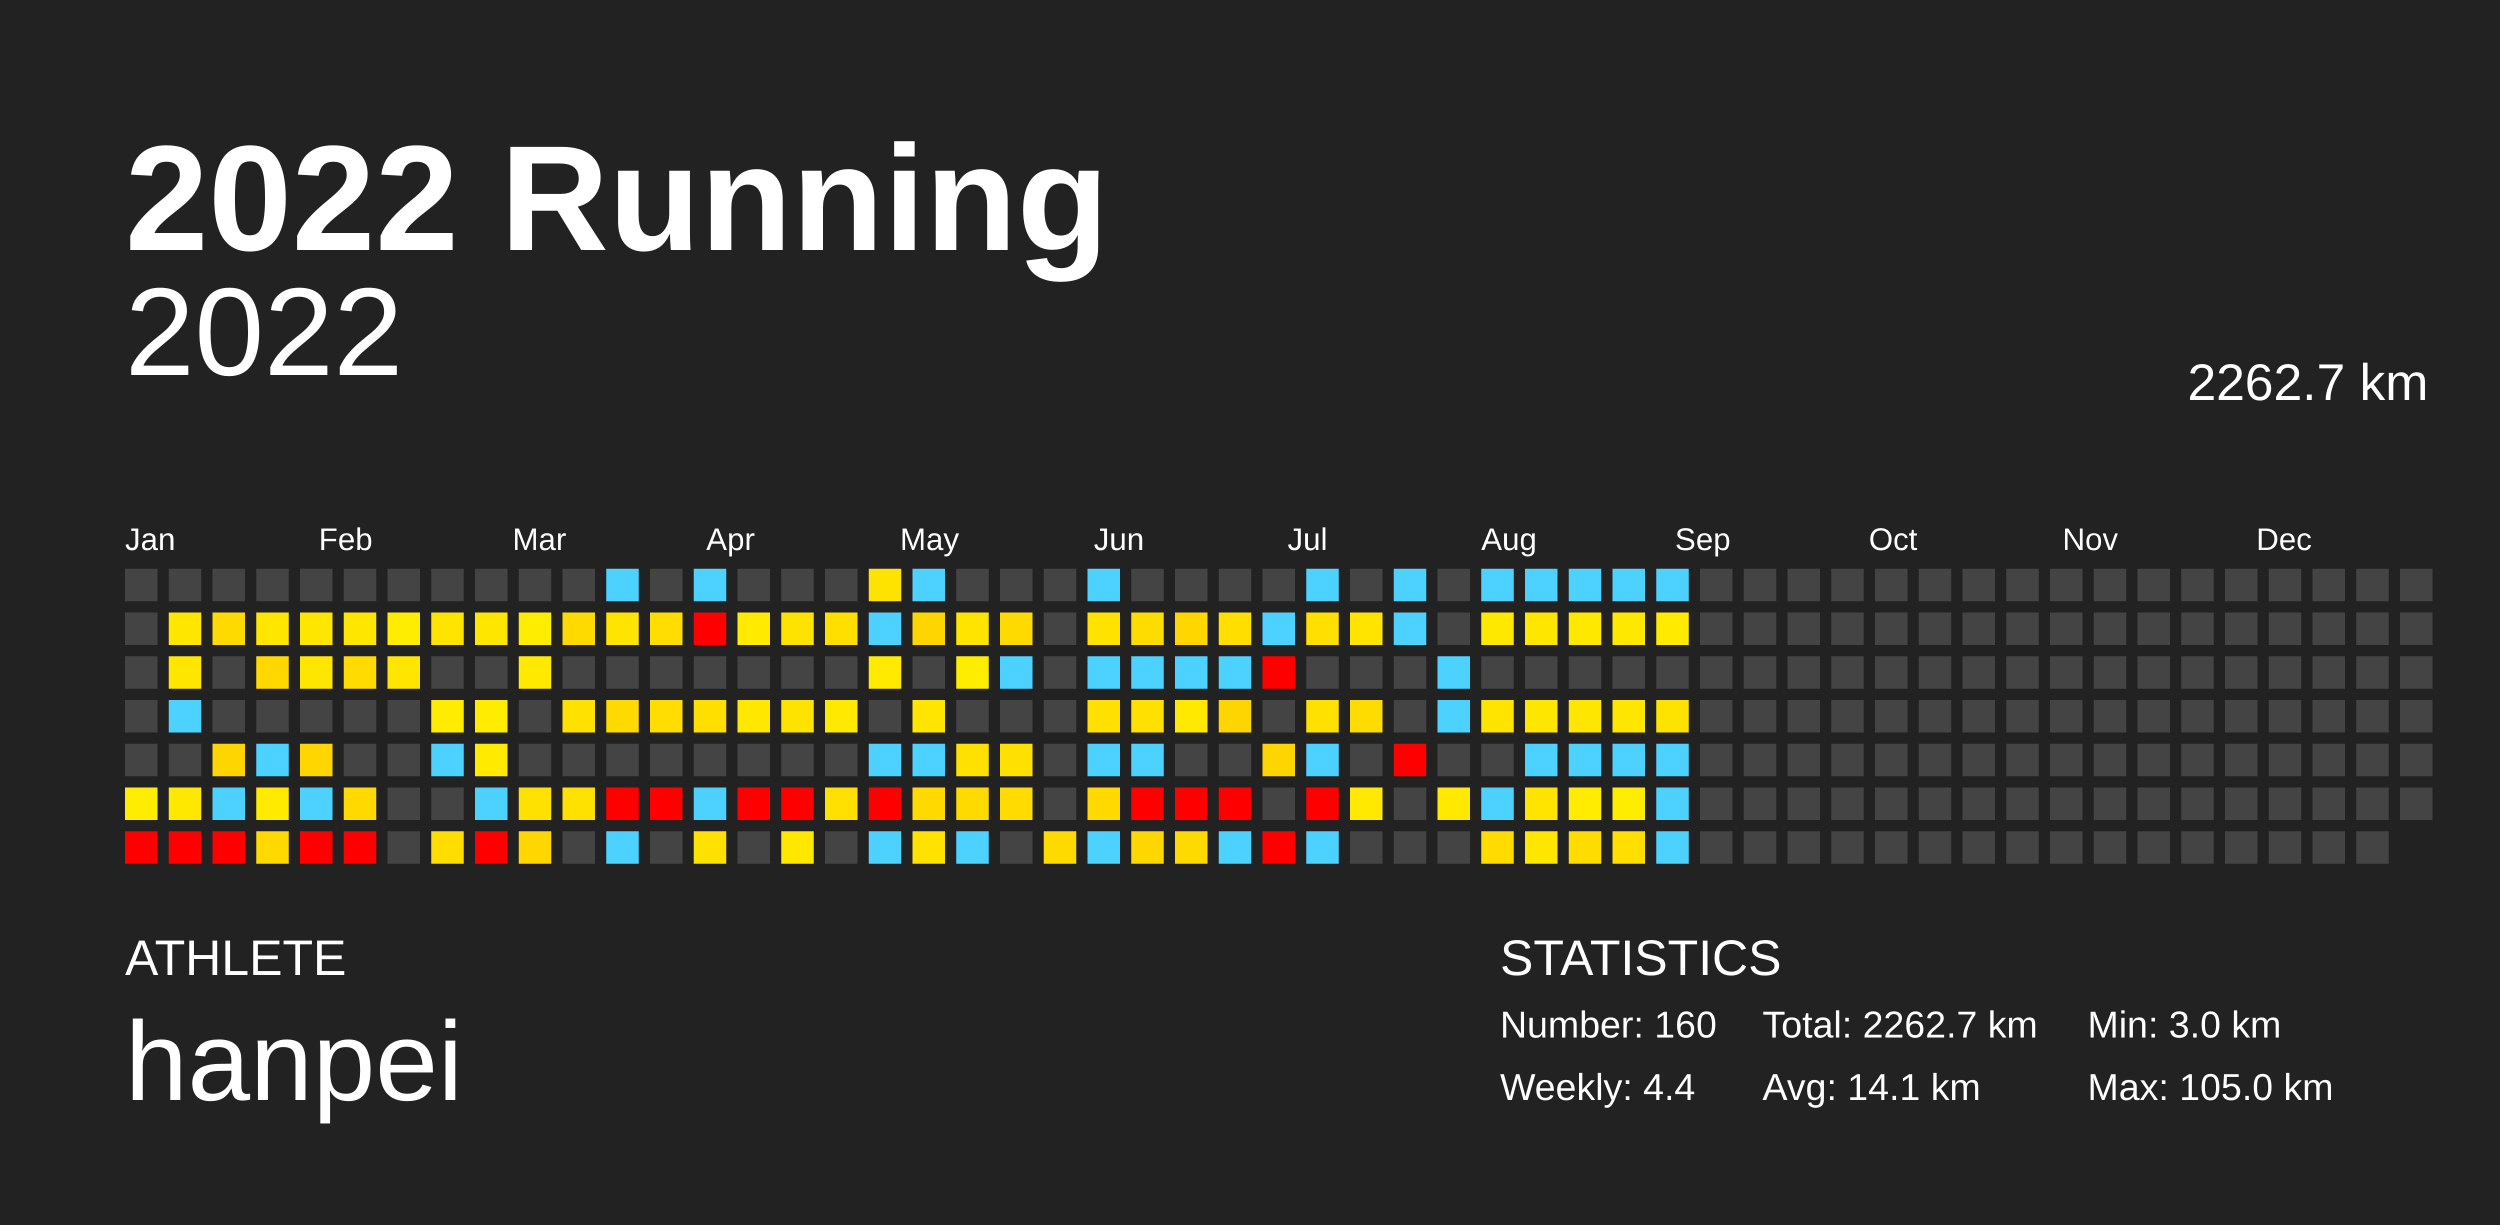
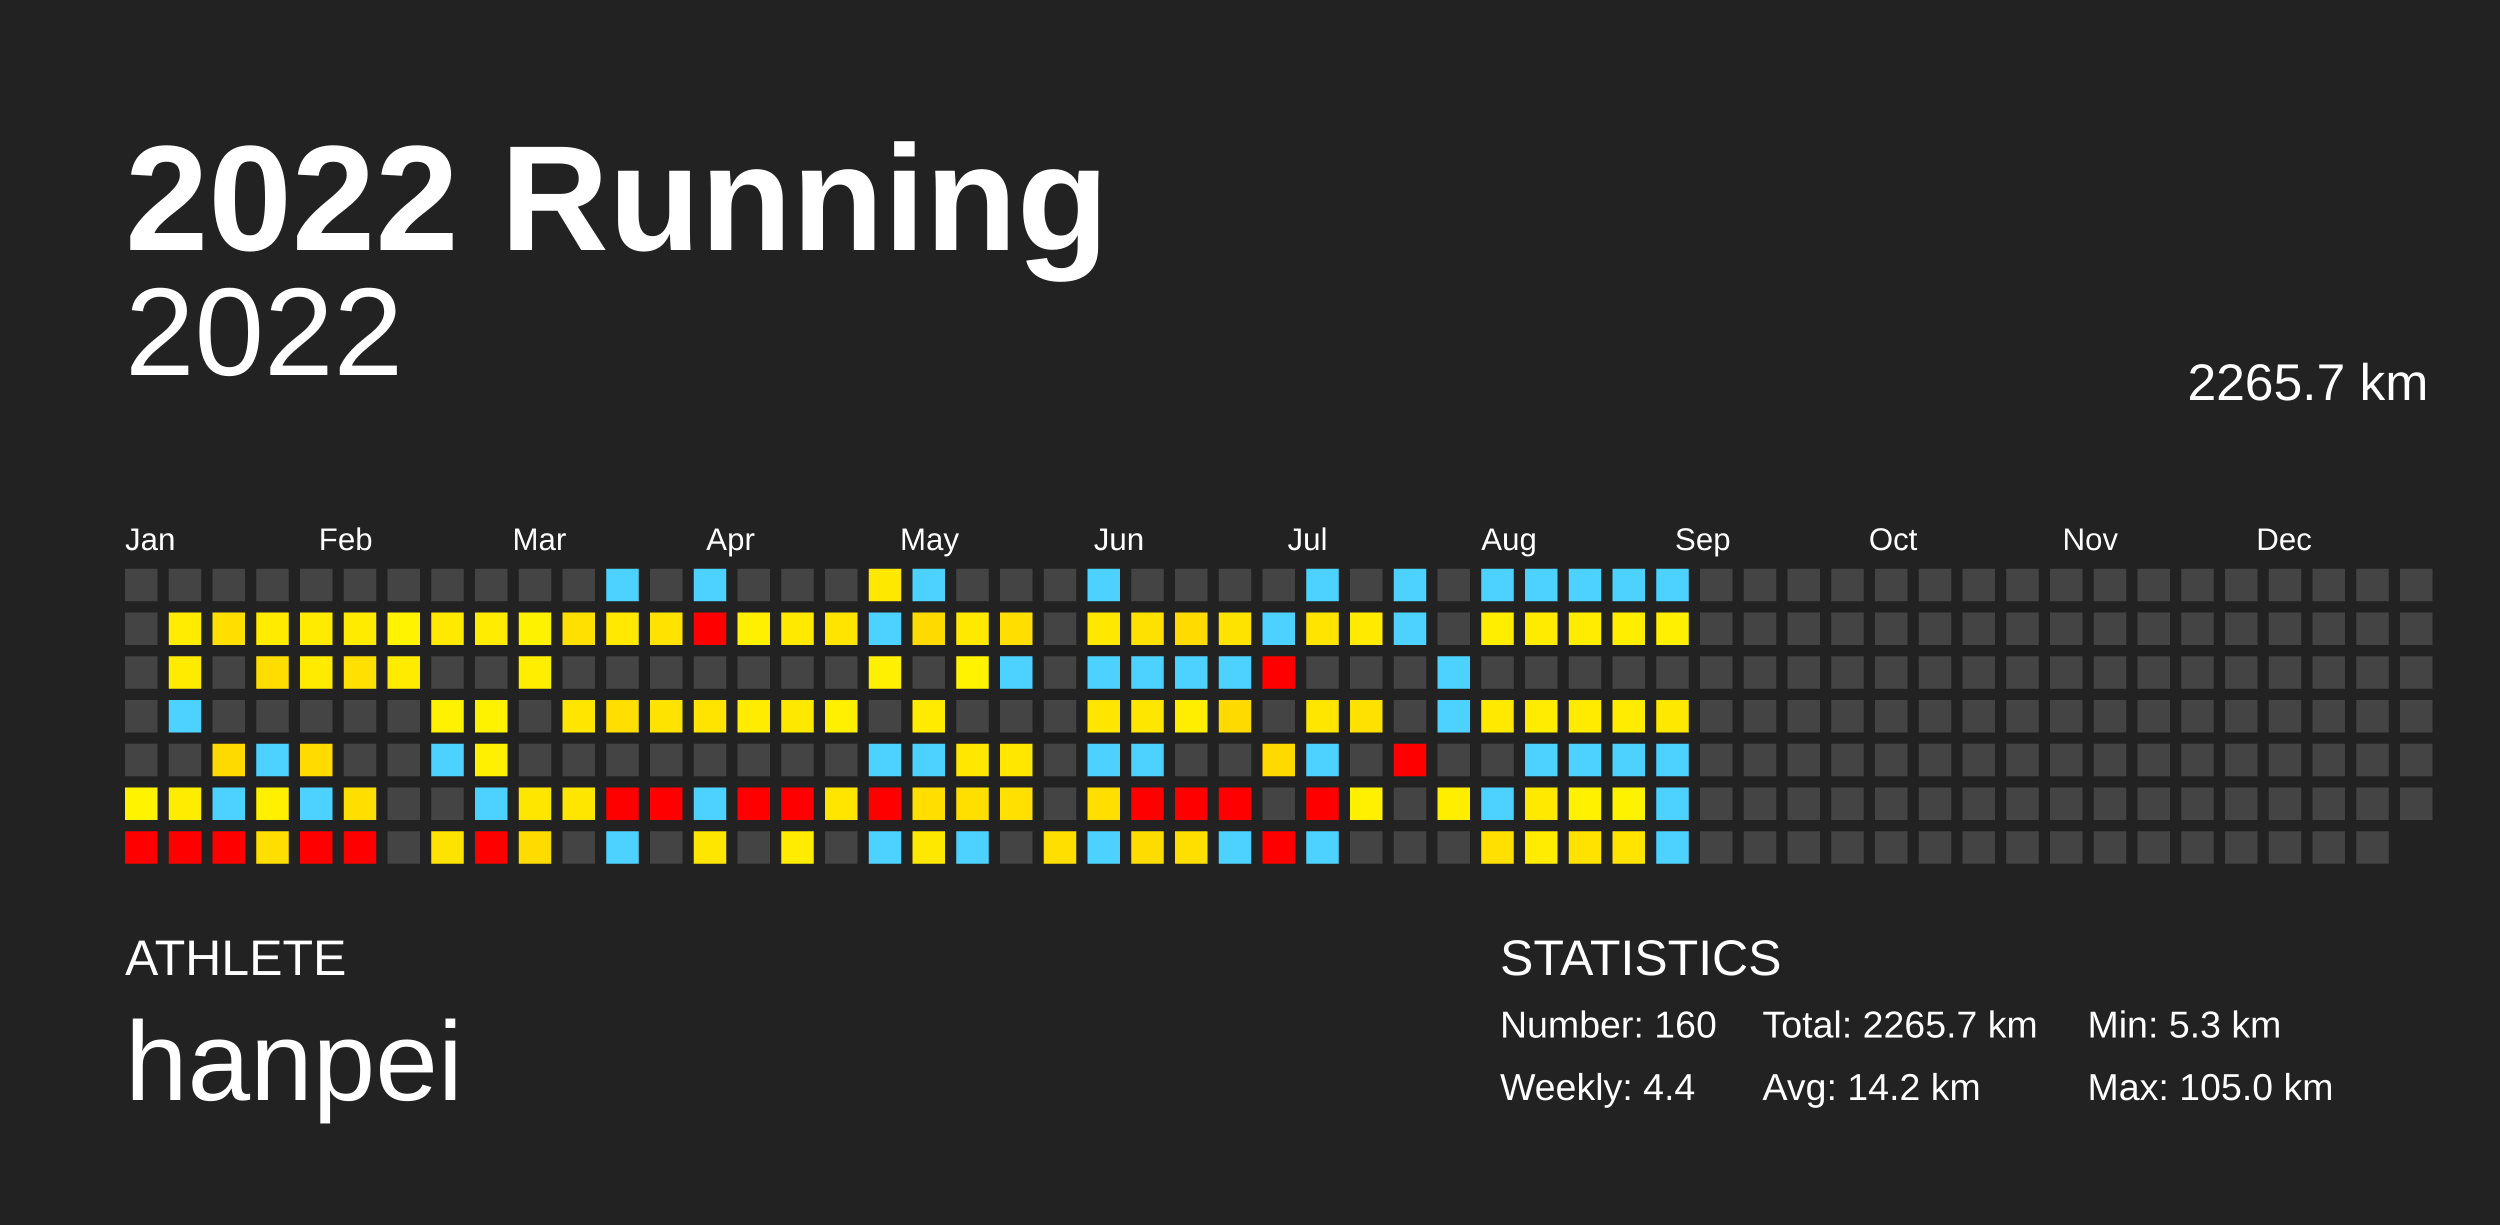
<svg xmlns="http://www.w3.org/2000/svg" baseProfile="full" height="98mm" version="1.1" viewBox="0,0,200,98" width="200mm">
  <defs />
  <rect fill="#222222" height="98" width="200" x="0" y="0" />
  <text fill="#FFFFFF" style="font-size:12px; font-family:Arial; font-weight:bold;" x="10" y="20">2022 Running</text>
  <text fill="#FFFFFF" style="font-size:4px; font-family:Arial" x="10" y="78">ATHLETE</text>
  <text fill="#FFFFFF" style="font-size:9px; font-family:Arial" x="10" y="88">hanpei</text>
  <text fill="#FFFFFF" style="font-size:4px; font-family:Arial" x="120" y="78">STATISTICS</text>
  <text fill="#FFFFFF" style="font-size:3px; font-family:Arial" x="120" y="83">Number: 160</text>
  <text fill="#FFFFFF" style="font-size:3px; font-family:Arial" x="120" y="88">Weekly: 4.4</text>
-   <text fill="#FFFFFF" style="font-size:3px; font-family:Arial" x="141" y="83">Total: 2262.7 km</text>
-   <text fill="#FFFFFF" style="font-size:3px; font-family:Arial" x="141" y="88">Avg: 14.1 km</text>
-   <text fill="#FFFFFF" style="font-size:3px; font-family:Arial" x="167" y="83">Min: 3.0 km</text>
+   <text fill="#FFFFFF" style="font-size:3px; font-family:Arial" x="141" y="83">Total: 2265.7 km</text>
+   <text fill="#FFFFFF" style="font-size:3px; font-family:Arial" x="141" y="88">Avg: 14.2 km</text>
+   <text fill="#FFFFFF" style="font-size:3px; font-family:Arial" x="167" y="83">Min: 5.3 km</text>
  <text fill="#FFFFFF" style="font-size:3px; font-family:Arial" x="167" y="88">Max: 105.0 km</text>
  <text alignment-baseline="hanging" fill="#FFFFFF" style="font-size:10.0px; font-family:Arial;" x="10" y="30">2022</text>
-   <text alignment-baseline="hanging" fill="#FFFFFF" style="font-size:4.125px; font-family:Arial;" x="175" y="32">2262.7 km</text>
+   <text alignment-baseline="hanging" fill="#FFFFFF" style="font-size:4.125px; font-family:Arial;" x="175" y="32">2265.7 km</text>
  <text fill="#FFFFFF" style="font-size:2.5px; font-family:Arial" x="10.0" y="44">Jan</text>
  <text fill="#FFFFFF" style="font-size:2.5px; font-family:Arial" x="25.5" y="44">Feb</text>
  <text fill="#FFFFFF" style="font-size:2.5px; font-family:Arial" x="41.0" y="44">Mar</text>
  <text fill="#FFFFFF" style="font-size:2.5px; font-family:Arial" x="56.5" y="44">Apr</text>
  <text fill="#FFFFFF" style="font-size:2.5px; font-family:Arial" x="72.0" y="44">May</text>
  <text fill="#FFFFFF" style="font-size:2.5px; font-family:Arial" x="87.5" y="44">Jun</text>
  <text fill="#FFFFFF" style="font-size:2.5px; font-family:Arial" x="103.0" y="44">Jul</text>
  <text fill="#FFFFFF" style="font-size:2.5px; font-family:Arial" x="118.5" y="44">Aug</text>
  <text fill="#FFFFFF" style="font-size:2.5px; font-family:Arial" x="134.0" y="44">Sep</text>
  <text fill="#FFFFFF" style="font-size:2.5px; font-family:Arial" x="149.5" y="44">Oct</text>
  <text fill="#FFFFFF" style="font-size:2.5px; font-family:Arial" x="165.0" y="44">Nov</text>
  <text fill="#FFFFFF" style="font-size:2.5px; font-family:Arial" x="180.5" y="44">Dec</text>
  <rect fill="#444444" height="2.6" width="2.6" x="10.0" y="45.5" />
  <rect fill="#444444" height="2.6" width="2.6" x="10.0" y="49.0" />
  <rect fill="#444444" height="2.6" width="2.6" x="10.0" y="52.5" />
  <rect fill="#444444" height="2.6" width="2.6" x="10.0" y="56.0" />
  <rect fill="#444444" height="2.6" width="2.6" x="10.0" y="59.5" />
-   <rect fill="#ffed00" height="2.6" width="2.6" x="10.0" y="63.0" />
+   <rect fill="#fff300" height="2.6" width="2.6" x="10.0" y="63.0" />
  <rect fill="red" height="2.6" width="2.6" x="10.0" y="66.5" />
  <rect fill="#444444" height="2.6" width="2.6" x="13.5" y="45.5" />
-   <rect fill="#ffe600" height="2.6" width="2.6" x="13.5" y="49.0" />
-   <rect fill="#ffe600" height="2.6" width="2.6" x="13.5" y="52.5" />
+   <rect fill="#ffec00" height="2.6" width="2.6" x="13.5" y="49.0" />
+   <rect fill="#ffeb00" height="2.6" width="2.6" x="13.5" y="52.5" />
  <rect fill="#4dd2ff" height="2.6" width="2.6" x="13.5" y="56.0" />
  <rect fill="#444444" height="2.6" width="2.6" x="13.5" y="59.5" />
-   <rect fill="#ffe800" height="2.6" width="2.6" x="13.5" y="63.0" />
+   <rect fill="#ffed00" height="2.6" width="2.6" x="13.5" y="63.0" />
  <rect fill="red" height="2.6" width="2.6" x="13.5" y="66.5" />
  <rect fill="#444444" height="2.6" width="2.6" x="17.0" y="45.5" />
-   <rect fill="#ffda00" height="2.6" width="2.6" x="17.0" y="49.0" />
+   <rect fill="#ffdf00" height="2.6" width="2.6" x="17.0" y="49.0" />
  <rect fill="#444444" height="2.6" width="2.6" x="17.0" y="52.5" />
  <rect fill="#444444" height="2.6" width="2.6" x="17.0" y="56.0" />
-   <rect fill="#ffd500" height="2.6" width="2.6" x="17.0" y="59.5" />
+   <rect fill="#ffda00" height="2.6" width="2.6" x="17.0" y="59.5" />
  <rect fill="#4dd2ff" height="2.6" width="2.6" x="17.0" y="63.0" />
  <rect fill="red" height="2.6" width="2.6" x="17.0" y="66.5" />
  <rect fill="#444444" height="2.6" width="2.6" x="20.5" y="45.5" />
-   <rect fill="#ffe600" height="2.6" width="2.6" x="20.5" y="49.0" />
-   <rect fill="#ffd800" height="2.6" width="2.6" x="20.5" y="52.5" />
+   <rect fill="#ffeb00" height="2.6" width="2.6" x="20.5" y="49.0" />
+   <rect fill="#ffdd00" height="2.6" width="2.6" x="20.5" y="52.5" />
  <rect fill="#444444" height="2.6" width="2.6" x="20.5" y="56.0" />
  <rect fill="#4dd2ff" height="2.6" width="2.6" x="20.5" y="59.5" />
-   <rect fill="#ffea00" height="2.6" width="2.6" x="20.5" y="63.0" />
-   <rect fill="#ffd900" height="2.6" width="2.6" x="20.5" y="66.5" />
+   <rect fill="#fff000" height="2.6" width="2.6" x="20.5" y="63.0" />
+   <rect fill="#ffde00" height="2.6" width="2.6" x="20.5" y="66.5" />
  <rect fill="#444444" height="2.6" width="2.6" x="24.0" y="45.5" />
-   <rect fill="#ffe600" height="2.6" width="2.6" x="24.0" y="49.0" />
-   <rect fill="#ffe600" height="2.6" width="2.6" x="24.0" y="52.5" />
+   <rect fill="#ffeb00" height="2.6" width="2.6" x="24.0" y="49.0" />
+   <rect fill="#ffeb00" height="2.6" width="2.6" x="24.0" y="52.5" />
  <rect fill="#444444" height="2.6" width="2.6" x="24.0" y="56.0" />
-   <rect fill="#ffd600" height="2.6" width="2.6" x="24.0" y="59.5" />
+   <rect fill="#ffdb00" height="2.6" width="2.6" x="24.0" y="59.5" />
  <rect fill="#4dd2ff" height="2.6" width="2.6" x="24.0" y="63.0" />
  <rect fill="red" height="2.6" width="2.6" x="24.0" y="66.5" />
  <rect fill="#444444" height="2.6" width="2.6" x="27.5" y="45.5" />
-   <rect fill="#ffe600" height="2.6" width="2.6" x="27.5" y="49.0" />
-   <rect fill="#ffdb00" height="2.6" width="2.6" x="27.5" y="52.5" />
+   <rect fill="#ffeb00" height="2.6" width="2.6" x="27.5" y="49.0" />
+   <rect fill="#ffe000" height="2.6" width="2.6" x="27.5" y="52.5" />
  <rect fill="#444444" height="2.6" width="2.6" x="27.5" y="56.0" />
  <rect fill="#444444" height="2.6" width="2.6" x="27.5" y="59.5" />
-   <rect fill="#ffd900" height="2.6" width="2.6" x="27.5" y="63.0" />
+   <rect fill="#ffdf00" height="2.6" width="2.6" x="27.5" y="63.0" />
  <rect fill="red" height="2.6" width="2.6" x="27.5" y="66.5" />
  <rect fill="#444444" height="2.6" width="2.6" x="31.0" y="45.5" />
-   <rect fill="#ffed00" height="2.6" width="2.6" x="31.0" y="49.0" />
-   <rect fill="#ffe600" height="2.6" width="2.6" x="31.0" y="52.5" />
+   <rect fill="#fff300" height="2.6" width="2.6" x="31.0" y="49.0" />
+   <rect fill="#ffeb00" height="2.6" width="2.6" x="31.0" y="52.5" />
  <rect fill="#444444" height="2.6" width="2.6" x="31.0" y="56.0" />
  <rect fill="#444444" height="2.6" width="2.6" x="31.0" y="59.5" />
  <rect fill="#444444" height="2.6" width="2.6" x="31.0" y="63.0" />
  <rect fill="#444444" height="2.6" width="2.6" x="31.0" y="66.5" />
  <rect fill="#444444" height="2.6" width="2.6" x="34.5" y="45.5" />
-   <rect fill="#ffe400" height="2.6" width="2.6" x="34.5" y="49.0" />
+   <rect fill="#ffe900" height="2.6" width="2.6" x="34.5" y="49.0" />
  <rect fill="#444444" height="2.6" width="2.6" x="34.5" y="52.5" />
-   <rect fill="#ffec00" height="2.6" width="2.6" x="34.5" y="56.0" />
+   <rect fill="#fff200" height="2.6" width="2.6" x="34.5" y="56.0" />
  <rect fill="#4dd2ff" height="2.6" width="2.6" x="34.5" y="59.5" />
  <rect fill="#444444" height="2.6" width="2.6" x="34.5" y="63.0" />
-   <rect fill="#ffdd00" height="2.6" width="2.6" x="34.5" y="66.5" />
+   <rect fill="#ffe300" height="2.6" width="2.6" x="34.5" y="66.5" />
  <rect fill="#444444" height="2.6" width="2.6" x="38.0" y="45.5" />
-   <rect fill="#ffe600" height="2.6" width="2.6" x="38.0" y="49.0" />
+   <rect fill="#ffec00" height="2.6" width="2.6" x="38.0" y="49.0" />
  <rect fill="#444444" height="2.6" width="2.6" x="38.0" y="52.5" />
-   <rect fill="#ffec00" height="2.6" width="2.6" x="38.0" y="56.0" />
-   <rect fill="#ffea00" height="2.6" width="2.6" x="38.0" y="59.5" />
+   <rect fill="#fff200" height="2.6" width="2.6" x="38.0" y="56.0" />
+   <rect fill="#ffef00" height="2.6" width="2.6" x="38.0" y="59.5" />
  <rect fill="#4dd2ff" height="2.6" width="2.6" x="38.0" y="63.0" />
  <rect fill="red" height="2.6" width="2.6" x="38.0" y="66.5" />
  <rect fill="#444444" height="2.6" width="2.6" x="41.5" y="45.5" />
-   <rect fill="#ffed00" height="2.6" width="2.6" x="41.5" y="49.0" />
-   <rect fill="#ffe900" height="2.6" width="2.6" x="41.5" y="52.5" />
+   <rect fill="#fff200" height="2.6" width="2.6" x="41.5" y="49.0" />
+   <rect fill="#ffee00" height="2.6" width="2.6" x="41.5" y="52.5" />
  <rect fill="#444444" height="2.6" width="2.6" x="41.5" y="56.0" />
  <rect fill="#444444" height="2.6" width="2.6" x="41.5" y="59.5" />
-   <rect fill="#ffe100" height="2.6" width="2.6" x="41.5" y="63.0" />
-   <rect fill="#ffd600" height="2.6" width="2.6" x="41.5" y="66.5" />
+   <rect fill="#ffe600" height="2.6" width="2.6" x="41.5" y="63.0" />
+   <rect fill="#ffdb00" height="2.6" width="2.6" x="41.5" y="66.5" />
  <rect fill="#444444" height="2.6" width="2.6" x="45.0" y="45.5" />
-   <rect fill="#ffda00" height="2.6" width="2.6" x="45.0" y="49.0" />
+   <rect fill="#ffe000" height="2.6" width="2.6" x="45.0" y="49.0" />
  <rect fill="#444444" height="2.6" width="2.6" x="45.0" y="52.5" />
-   <rect fill="#ffe100" height="2.6" width="2.6" x="45.0" y="56.0" />
+   <rect fill="#ffe600" height="2.6" width="2.6" x="45.0" y="56.0" />
  <rect fill="#444444" height="2.6" width="2.6" x="45.0" y="59.5" />
-   <rect fill="#ffe100" height="2.6" width="2.6" x="45.0" y="63.0" />
+   <rect fill="#ffe600" height="2.6" width="2.6" x="45.0" y="63.0" />
  <rect fill="#444444" height="2.6" width="2.6" x="45.0" y="66.5" />
  <rect fill="#4dd2ff" height="2.6" width="2.6" x="48.5" y="45.5" />
-   <rect fill="#ffe400" height="2.6" width="2.6" x="48.5" y="49.0" />
+   <rect fill="#ffe900" height="2.6" width="2.6" x="48.5" y="49.0" />
  <rect fill="#444444" height="2.6" width="2.6" x="48.5" y="52.5" />
-   <rect fill="#ffda00" height="2.6" width="2.6" x="48.5" y="56.0" />
+   <rect fill="#ffdf00" height="2.6" width="2.6" x="48.5" y="56.0" />
  <rect fill="#444444" height="2.6" width="2.6" x="48.5" y="59.5" />
  <rect fill="red" height="2.6" width="2.6" x="48.5" y="63.0" />
  <rect fill="#4dd2ff" height="2.6" width="2.6" x="48.5" y="66.5" />
  <rect fill="#444444" height="2.6" width="2.6" x="52.0" y="45.5" />
-   <rect fill="#ffdd00" height="2.6" width="2.6" x="52.0" y="49.0" />
+   <rect fill="#ffe200" height="2.6" width="2.6" x="52.0" y="49.0" />
  <rect fill="#444444" height="2.6" width="2.6" x="52.0" y="52.5" />
-   <rect fill="#ffdd00" height="2.6" width="2.6" x="52.0" y="56.0" />
+   <rect fill="#ffe300" height="2.6" width="2.6" x="52.0" y="56.0" />
  <rect fill="#444444" height="2.6" width="2.6" x="52.0" y="59.5" />
  <rect fill="red" height="2.6" width="2.6" x="52.0" y="63.0" />
  <rect fill="#444444" height="2.6" width="2.6" x="52.0" y="66.5" />
  <rect fill="#4dd2ff" height="2.6" width="2.6" x="55.5" y="45.5" />
  <rect fill="red" height="2.6" width="2.6" x="55.5" y="49.0" />
  <rect fill="#444444" height="2.6" width="2.6" x="55.5" y="52.5" />
-   <rect fill="#ffdf00" height="2.6" width="2.6" x="55.5" y="56.0" />
+   <rect fill="#ffe400" height="2.6" width="2.6" x="55.5" y="56.0" />
  <rect fill="#444444" height="2.6" width="2.6" x="55.5" y="59.5" />
  <rect fill="#4dd2ff" height="2.6" width="2.6" x="55.5" y="63.0" />
-   <rect fill="#ffe100" height="2.6" width="2.6" x="55.5" y="66.5" />
+   <rect fill="#ffe600" height="2.6" width="2.6" x="55.5" y="66.5" />
  <rect fill="#444444" height="2.6" width="2.6" x="59.0" y="45.5" />
-   <rect fill="#ffea00" height="2.6" width="2.6" x="59.0" y="49.0" />
+   <rect fill="#ffef00" height="2.6" width="2.6" x="59.0" y="49.0" />
  <rect fill="#444444" height="2.6" width="2.6" x="59.0" y="52.5" />
-   <rect fill="#ffe700" height="2.6" width="2.6" x="59.0" y="56.0" />
+   <rect fill="#ffec00" height="2.6" width="2.6" x="59.0" y="56.0" />
  <rect fill="#444444" height="2.6" width="2.6" x="59.0" y="59.5" />
  <rect fill="red" height="2.6" width="2.6" x="59.0" y="63.0" />
  <rect fill="#444444" height="2.6" width="2.6" x="59.0" y="66.5" />
  <rect fill="#444444" height="2.6" width="2.6" x="62.5" y="45.5" />
-   <rect fill="#ffe300" height="2.6" width="2.6" x="62.5" y="49.0" />
+   <rect fill="#ffe900" height="2.6" width="2.6" x="62.5" y="49.0" />
  <rect fill="#444444" height="2.6" width="2.6" x="62.5" y="52.5" />
-   <rect fill="#ffe300" height="2.6" width="2.6" x="62.5" y="56.0" />
+   <rect fill="#ffe800" height="2.6" width="2.6" x="62.5" y="56.0" />
  <rect fill="#444444" height="2.6" width="2.6" x="62.5" y="59.5" />
  <rect fill="red" height="2.6" width="2.6" x="62.5" y="63.0" />
-   <rect fill="#ffe700" height="2.6" width="2.6" x="62.5" y="66.5" />
+   <rect fill="#ffec00" height="2.6" width="2.6" x="62.5" y="66.5" />
  <rect fill="#444444" height="2.6" width="2.6" x="66.0" y="45.5" />
-   <rect fill="#ffdf00" height="2.6" width="2.6" x="66.0" y="49.0" />
+   <rect fill="#ffe400" height="2.6" width="2.6" x="66.0" y="49.0" />
  <rect fill="#444444" height="2.6" width="2.6" x="66.0" y="52.5" />
-   <rect fill="#ffe900" height="2.6" width="2.6" x="66.0" y="56.0" />
+   <rect fill="#ffef00" height="2.6" width="2.6" x="66.0" y="56.0" />
  <rect fill="#444444" height="2.6" width="2.6" x="66.0" y="59.5" />
-   <rect fill="#ffe000" height="2.6" width="2.6" x="66.0" y="63.0" />
+   <rect fill="#ffe500" height="2.6" width="2.6" x="66.0" y="63.0" />
  <rect fill="#444444" height="2.6" width="2.6" x="66.0" y="66.5" />
-   <rect fill="#ffe300" height="2.6" width="2.6" x="69.5" y="45.5" />
+   <rect fill="#ffe800" height="2.6" width="2.6" x="69.5" y="45.5" />
  <rect fill="#4dd2ff" height="2.6" width="2.6" x="69.5" y="49.0" />
-   <rect fill="#ffea00" height="2.6" width="2.6" x="69.5" y="52.5" />
+   <rect fill="#ffef00" height="2.6" width="2.6" x="69.5" y="52.5" />
  <rect fill="#444444" height="2.6" width="2.6" x="69.5" y="56.0" />
  <rect fill="#4dd2ff" height="2.6" width="2.6" x="69.5" y="59.5" />
  <rect fill="red" height="2.6" width="2.6" x="69.5" y="63.0" />
  <rect fill="#4dd2ff" height="2.6" width="2.6" x="69.5" y="66.5" />
  <rect fill="#4dd2ff" height="2.6" width="2.6" x="73.0" y="45.5" />
-   <rect fill="#ffd500" height="2.6" width="2.6" x="73.0" y="49.0" />
+   <rect fill="#ffda00" height="2.6" width="2.6" x="73.0" y="49.0" />
  <rect fill="#444444" height="2.6" width="2.6" x="73.0" y="52.5" />
-   <rect fill="#ffe500" height="2.6" width="2.6" x="73.0" y="56.0" />
+   <rect fill="#ffeb00" height="2.6" width="2.6" x="73.0" y="56.0" />
  <rect fill="#4dd2ff" height="2.6" width="2.6" x="73.0" y="59.5" />
-   <rect fill="#ffd900" height="2.6" width="2.6" x="73.0" y="63.0" />
-   <rect fill="#ffe200" height="2.6" width="2.6" x="73.0" y="66.5" />
+   <rect fill="#ffde00" height="2.6" width="2.6" x="73.0" y="63.0" />
+   <rect fill="#ffe800" height="2.6" width="2.6" x="73.0" y="66.5" />
  <rect fill="#444444" height="2.6" width="2.6" x="76.5" y="45.5" />
-   <rect fill="#ffe400" height="2.6" width="2.6" x="76.5" y="49.0" />
-   <rect fill="#ffed00" height="2.6" width="2.6" x="76.5" y="52.5" />
+   <rect fill="#ffe900" height="2.6" width="2.6" x="76.5" y="49.0" />
+   <rect fill="#fff300" height="2.6" width="2.6" x="76.5" y="52.5" />
  <rect fill="#444444" height="2.6" width="2.6" x="76.5" y="56.0" />
-   <rect fill="#ffe100" height="2.6" width="2.6" x="76.5" y="59.5" />
-   <rect fill="#ffda00" height="2.6" width="2.6" x="76.5" y="63.0" />
+   <rect fill="#ffe700" height="2.6" width="2.6" x="76.5" y="59.5" />
+   <rect fill="#ffdf00" height="2.6" width="2.6" x="76.5" y="63.0" />
  <rect fill="#4dd2ff" height="2.6" width="2.6" x="76.5" y="66.5" />
  <rect fill="#444444" height="2.6" width="2.6" x="80.0" y="45.5" />
-   <rect fill="#ffda00" height="2.6" width="2.6" x="80.0" y="49.0" />
+   <rect fill="#ffdf00" height="2.6" width="2.6" x="80.0" y="49.0" />
  <rect fill="#4dd2ff" height="2.6" width="2.6" x="80.0" y="52.5" />
  <rect fill="#444444" height="2.6" width="2.6" x="80.0" y="56.0" />
-   <rect fill="#ffe100" height="2.6" width="2.6" x="80.0" y="59.5" />
-   <rect fill="#ffdb00" height="2.6" width="2.6" x="80.0" y="63.0" />
+   <rect fill="#ffe700" height="2.6" width="2.6" x="80.0" y="59.5" />
+   <rect fill="#ffe000" height="2.6" width="2.6" x="80.0" y="63.0" />
  <rect fill="#444444" height="2.6" width="2.6" x="80.0" y="66.5" />
  <rect fill="#444444" height="2.6" width="2.6" x="83.5" y="45.5" />
  <rect fill="#444444" height="2.6" width="2.6" x="83.5" y="49.0" />
  <rect fill="#444444" height="2.6" width="2.6" x="83.5" y="52.5" />
  <rect fill="#444444" height="2.6" width="2.6" x="83.5" y="56.0" />
  <rect fill="#444444" height="2.6" width="2.6" x="83.5" y="59.5" />
  <rect fill="#444444" height="2.6" width="2.6" x="83.5" y="63.0" />
-   <rect fill="#ffda00" height="2.6" width="2.6" x="83.5" y="66.5" />
+   <rect fill="#ffdf00" height="2.6" width="2.6" x="83.5" y="66.5" />
  <rect fill="#4dd2ff" height="2.6" width="2.6" x="87.0" y="45.5" />
-   <rect fill="#ffe200" height="2.6" width="2.6" x="87.0" y="49.0" />
+   <rect fill="#ffe800" height="2.6" width="2.6" x="87.0" y="49.0" />
  <rect fill="#4dd2ff" height="2.6" width="2.6" x="87.0" y="52.5" />
-   <rect fill="#ffe000" height="2.6" width="2.6" x="87.0" y="56.0" />
+   <rect fill="#ffe600" height="2.6" width="2.6" x="87.0" y="56.0" />
  <rect fill="#4dd2ff" height="2.6" width="2.6" x="87.0" y="59.5" />
-   <rect fill="#ffd900" height="2.6" width="2.6" x="87.0" y="63.0" />
+   <rect fill="#ffde00" height="2.6" width="2.6" x="87.0" y="63.0" />
  <rect fill="#4dd2ff" height="2.6" width="2.6" x="87.0" y="66.5" />
  <rect fill="#444444" height="2.6" width="2.6" x="90.5" y="45.5" />
-   <rect fill="#ffdc00" height="2.6" width="2.6" x="90.5" y="49.0" />
+   <rect fill="#ffe100" height="2.6" width="2.6" x="90.5" y="49.0" />
  <rect fill="#4dd2ff" height="2.6" width="2.6" x="90.5" y="52.5" />
-   <rect fill="#ffe000" height="2.6" width="2.6" x="90.5" y="56.0" />
+   <rect fill="#ffe600" height="2.6" width="2.6" x="90.5" y="56.0" />
  <rect fill="#4dd2ff" height="2.6" width="2.6" x="90.5" y="59.5" />
  <rect fill="red" height="2.6" width="2.6" x="90.5" y="63.0" />
-   <rect fill="#ffd700" height="2.6" width="2.6" x="90.5" y="66.5" />
+   <rect fill="#ffdc00" height="2.6" width="2.6" x="90.5" y="66.5" />
  <rect fill="#444444" height="2.6" width="2.6" x="94.0" y="45.5" />
-   <rect fill="#ffd600" height="2.6" width="2.6" x="94.0" y="49.0" />
+   <rect fill="#ffdb00" height="2.6" width="2.6" x="94.0" y="49.0" />
  <rect fill="#4dd2ff" height="2.6" width="2.6" x="94.0" y="52.5" />
-   <rect fill="#ffe900" height="2.6" width="2.6" x="94.0" y="56.0" />
+   <rect fill="#ffee00" height="2.6" width="2.6" x="94.0" y="56.0" />
  <rect fill="#444444" height="2.6" width="2.6" x="94.0" y="59.5" />
  <rect fill="red" height="2.6" width="2.6" x="94.0" y="63.0" />
-   <rect fill="#ffda00" height="2.6" width="2.6" x="94.0" y="66.5" />
+   <rect fill="#ffdf00" height="2.6" width="2.6" x="94.0" y="66.5" />
  <rect fill="#444444" height="2.6" width="2.6" x="97.5" y="45.5" />
-   <rect fill="#ffde00" height="2.6" width="2.6" x="97.5" y="49.0" />
+   <rect fill="#ffe300" height="2.6" width="2.6" x="97.5" y="49.0" />
  <rect fill="#4dd2ff" height="2.6" width="2.6" x="97.5" y="52.5" />
-   <rect fill="#ffd500" height="2.6" width="2.6" x="97.5" y="56.0" />
+   <rect fill="#ffda00" height="2.6" width="2.6" x="97.5" y="56.0" />
  <rect fill="#444444" height="2.6" width="2.6" x="97.5" y="59.5" />
  <rect fill="red" height="2.6" width="2.6" x="97.5" y="63.0" />
  <rect fill="#4dd2ff" height="2.6" width="2.6" x="97.5" y="66.5" />
  <rect fill="#444444" height="2.6" width="2.6" x="101.0" y="45.5" />
  <rect fill="#4dd2ff" height="2.6" width="2.6" x="101.0" y="49.0" />
  <rect fill="red" height="2.6" width="2.6" x="101.0" y="52.5" />
  <rect fill="#444444" height="2.6" width="2.6" x="101.0" y="56.0" />
-   <rect fill="#ffd500" height="2.6" width="2.6" x="101.0" y="59.5" />
+   <rect fill="#ffda00" height="2.6" width="2.6" x="101.0" y="59.5" />
  <rect fill="#444444" height="2.6" width="2.6" x="101.0" y="63.0" />
  <rect fill="red" height="2.6" width="2.6" x="101.0" y="66.5" />
  <rect fill="#4dd2ff" height="2.6" width="2.6" x="104.5" y="45.5" />
-   <rect fill="#ffdf00" height="2.6" width="2.6" x="104.5" y="49.0" />
+   <rect fill="#ffe400" height="2.6" width="2.6" x="104.5" y="49.0" />
  <rect fill="#444444" height="2.6" width="2.6" x="104.5" y="52.5" />
-   <rect fill="#ffe100" height="2.6" width="2.6" x="104.5" y="56.0" />
+   <rect fill="#ffe600" height="2.6" width="2.6" x="104.5" y="56.0" />
  <rect fill="#4dd2ff" height="2.6" width="2.6" x="104.5" y="59.5" />
  <rect fill="red" height="2.6" width="2.6" x="104.5" y="63.0" />
  <rect fill="#4dd2ff" height="2.6" width="2.6" x="104.5" y="66.5" />
  <rect fill="#444444" height="2.6" width="2.6" x="108.0" y="45.5" />
-   <rect fill="#ffe400" height="2.6" width="2.6" x="108.0" y="49.0" />
+   <rect fill="#ffea00" height="2.6" width="2.6" x="108.0" y="49.0" />
  <rect fill="#444444" height="2.6" width="2.6" x="108.0" y="52.5" />
-   <rect fill="#ffdc00" height="2.6" width="2.6" x="108.0" y="56.0" />
+   <rect fill="#ffe100" height="2.6" width="2.6" x="108.0" y="56.0" />
  <rect fill="#444444" height="2.6" width="2.6" x="108.0" y="59.5" />
-   <rect fill="#ffe900" height="2.6" width="2.6" x="108.0" y="63.0" />
+   <rect fill="#ffef00" height="2.6" width="2.6" x="108.0" y="63.0" />
  <rect fill="#444444" height="2.6" width="2.6" x="108.0" y="66.5" />
  <rect fill="#4dd2ff" height="2.6" width="2.6" x="111.5" y="45.5" />
  <rect fill="#4dd2ff" height="2.6" width="2.6" x="111.5" y="49.0" />
  <rect fill="#444444" height="2.6" width="2.6" x="111.5" y="52.5" />
  <rect fill="#444444" height="2.6" width="2.6" x="111.5" y="56.0" />
  <rect fill="red" height="2.6" width="2.6" x="111.5" y="59.5" />
  <rect fill="#444444" height="2.6" width="2.6" x="111.5" y="63.0" />
  <rect fill="#444444" height="2.6" width="2.6" x="111.5" y="66.5" />
  <rect fill="#444444" height="2.6" width="2.6" x="115.0" y="45.5" />
  <rect fill="#444444" height="2.6" width="2.6" x="115.0" y="49.0" />
  <rect fill="#4dd2ff" height="2.6" width="2.6" x="115.0" y="52.5" />
  <rect fill="#4dd2ff" height="2.6" width="2.6" x="115.0" y="56.0" />
  <rect fill="#444444" height="2.6" width="2.6" x="115.0" y="59.5" />
-   <rect fill="#ffe900" height="2.6" width="2.6" x="115.0" y="63.0" />
+   <rect fill="#ffee00" height="2.6" width="2.6" x="115.0" y="63.0" />
  <rect fill="#444444" height="2.6" width="2.6" x="115.0" y="66.5" />
  <rect fill="#4dd2ff" height="2.6" width="2.6" x="118.5" y="45.5" />
-   <rect fill="#ffe800" height="2.6" width="2.6" x="118.5" y="49.0" />
+   <rect fill="#ffee00" height="2.6" width="2.6" x="118.5" y="49.0" />
  <rect fill="#444444" height="2.6" width="2.6" x="118.5" y="52.5" />
-   <rect fill="#ffe400" height="2.6" width="2.6" x="118.5" y="56.0" />
+   <rect fill="#ffe900" height="2.6" width="2.6" x="118.5" y="56.0" />
  <rect fill="#444444" height="2.6" width="2.6" x="118.5" y="59.5" />
  <rect fill="#4dd2ff" height="2.6" width="2.6" x="118.5" y="63.0" />
-   <rect fill="#ffdb00" height="2.6" width="2.6" x="118.5" y="66.5" />
+   <rect fill="#ffe000" height="2.6" width="2.6" x="118.5" y="66.5" />
  <rect fill="#4dd2ff" height="2.6" width="2.6" x="122.0" y="45.5" />
-   <rect fill="#ffe600" height="2.6" width="2.6" x="122.0" y="49.0" />
+   <rect fill="#ffeb00" height="2.6" width="2.6" x="122.0" y="49.0" />
  <rect fill="#444444" height="2.6" width="2.6" x="122.0" y="52.5" />
-   <rect fill="#ffe600" height="2.6" width="2.6" x="122.0" y="56.0" />
+   <rect fill="#ffec00" height="2.6" width="2.6" x="122.0" y="56.0" />
  <rect fill="#4dd2ff" height="2.6" width="2.6" x="122.0" y="59.5" />
-   <rect fill="#ffe400" height="2.6" width="2.6" x="122.0" y="63.0" />
-   <rect fill="#ffe600" height="2.6" width="2.6" x="122.0" y="66.5" />
+   <rect fill="#ffe900" height="2.6" width="2.6" x="122.0" y="63.0" />
+   <rect fill="#ffec00" height="2.6" width="2.6" x="122.0" y="66.5" />
  <rect fill="#4dd2ff" height="2.6" width="2.6" x="125.5" y="45.5" />
-   <rect fill="#ffe800" height="2.6" width="2.6" x="125.5" y="49.0" />
+   <rect fill="#ffed00" height="2.6" width="2.6" x="125.5" y="49.0" />
  <rect fill="#444444" height="2.6" width="2.6" x="125.5" y="52.5" />
-   <rect fill="#ffe600" height="2.6" width="2.6" x="125.5" y="56.0" />
+   <rect fill="#ffeb00" height="2.6" width="2.6" x="125.5" y="56.0" />
  <rect fill="#4dd2ff" height="2.6" width="2.6" x="125.5" y="59.5" />
-   <rect fill="#ffec00" height="2.6" width="2.6" x="125.5" y="63.0" />
-   <rect fill="#ffdc00" height="2.6" width="2.6" x="125.5" y="66.5" />
+   <rect fill="#fff100" height="2.6" width="2.6" x="125.5" y="63.0" />
+   <rect fill="#ffe200" height="2.6" width="2.6" x="125.5" y="66.5" />
  <rect fill="#4dd2ff" height="2.6" width="2.6" x="129.0" y="45.5" />
-   <rect fill="#ffe800" height="2.6" width="2.6" x="129.0" y="49.0" />
+   <rect fill="#ffee00" height="2.6" width="2.6" x="129.0" y="49.0" />
  <rect fill="#444444" height="2.6" width="2.6" x="129.0" y="52.5" />
-   <rect fill="#ffe600" height="2.6" width="2.6" x="129.0" y="56.0" />
+   <rect fill="#ffec00" height="2.6" width="2.6" x="129.0" y="56.0" />
  <rect fill="#4dd2ff" height="2.6" width="2.6" x="129.0" y="59.5" />
-   <rect fill="#ffed00" height="2.6" width="2.6" x="129.0" y="63.0" />
-   <rect fill="#ffde00" height="2.6" width="2.6" x="129.0" y="66.5" />
+   <rect fill="#fff200" height="2.6" width="2.6" x="129.0" y="63.0" />
+   <rect fill="#ffe400" height="2.6" width="2.6" x="129.0" y="66.5" />
  <rect fill="#4dd2ff" height="2.6" width="2.6" x="132.5" y="45.5" />
-   <rect fill="#ffea00" height="2.6" width="2.6" x="132.5" y="49.0" />
+   <rect fill="#ffef00" height="2.6" width="2.6" x="132.5" y="49.0" />
  <rect fill="#444444" height="2.6" width="2.6" x="132.5" y="52.5" />
-   <rect fill="#ffe300" height="2.6" width="2.6" x="132.5" y="56.0" />
+   <rect fill="#ffe800" height="2.6" width="2.6" x="132.5" y="56.0" />
  <rect fill="#4dd2ff" height="2.6" width="2.6" x="132.5" y="59.5" />
  <rect fill="#4dd2ff" height="2.6" width="2.6" x="132.5" y="63.0" />
  <rect fill="#4dd2ff" height="2.6" width="2.6" x="132.5" y="66.5" />
  <rect fill="#444444" height="2.6" width="2.6" x="136.0" y="45.5" />
  <rect fill="#444444" height="2.6" width="2.6" x="136.0" y="49.0" />
  <rect fill="#444444" height="2.6" width="2.6" x="136.0" y="52.5" />
  <rect fill="#444444" height="2.6" width="2.6" x="136.0" y="56.0" />
  <rect fill="#444444" height="2.6" width="2.6" x="136.0" y="59.5" />
  <rect fill="#444444" height="2.6" width="2.6" x="136.0" y="63.0" />
  <rect fill="#444444" height="2.6" width="2.6" x="136.0" y="66.5" />
  <rect fill="#444444" height="2.6" width="2.6" x="139.5" y="45.5" />
  <rect fill="#444444" height="2.6" width="2.6" x="139.5" y="49.0" />
  <rect fill="#444444" height="2.6" width="2.6" x="139.5" y="52.5" />
  <rect fill="#444444" height="2.6" width="2.6" x="139.5" y="56.0" />
  <rect fill="#444444" height="2.6" width="2.6" x="139.5" y="59.5" />
  <rect fill="#444444" height="2.6" width="2.6" x="139.5" y="63.0" />
  <rect fill="#444444" height="2.6" width="2.6" x="139.5" y="66.5" />
  <rect fill="#444444" height="2.6" width="2.6" x="143.0" y="45.5" />
  <rect fill="#444444" height="2.6" width="2.6" x="143.0" y="49.0" />
  <rect fill="#444444" height="2.6" width="2.6" x="143.0" y="52.5" />
  <rect fill="#444444" height="2.6" width="2.6" x="143.0" y="56.0" />
  <rect fill="#444444" height="2.6" width="2.6" x="143.0" y="59.5" />
  <rect fill="#444444" height="2.6" width="2.6" x="143.0" y="63.0" />
  <rect fill="#444444" height="2.6" width="2.6" x="143.0" y="66.5" />
  <rect fill="#444444" height="2.6" width="2.6" x="146.5" y="45.5" />
  <rect fill="#444444" height="2.6" width="2.6" x="146.5" y="49.0" />
  <rect fill="#444444" height="2.6" width="2.6" x="146.5" y="52.5" />
  <rect fill="#444444" height="2.6" width="2.6" x="146.5" y="56.0" />
  <rect fill="#444444" height="2.6" width="2.6" x="146.5" y="59.5" />
  <rect fill="#444444" height="2.6" width="2.6" x="146.5" y="63.0" />
  <rect fill="#444444" height="2.6" width="2.6" x="146.5" y="66.5" />
  <rect fill="#444444" height="2.6" width="2.6" x="150.0" y="45.5" />
  <rect fill="#444444" height="2.6" width="2.6" x="150.0" y="49.0" />
  <rect fill="#444444" height="2.6" width="2.6" x="150.0" y="52.5" />
  <rect fill="#444444" height="2.6" width="2.6" x="150.0" y="56.0" />
  <rect fill="#444444" height="2.6" width="2.6" x="150.0" y="59.5" />
  <rect fill="#444444" height="2.6" width="2.6" x="150.0" y="63.0" />
  <rect fill="#444444" height="2.6" width="2.6" x="150.0" y="66.5" />
  <rect fill="#444444" height="2.6" width="2.6" x="153.5" y="45.5" />
  <rect fill="#444444" height="2.6" width="2.6" x="153.5" y="49.0" />
  <rect fill="#444444" height="2.6" width="2.6" x="153.5" y="52.5" />
  <rect fill="#444444" height="2.6" width="2.6" x="153.5" y="56.0" />
  <rect fill="#444444" height="2.6" width="2.6" x="153.5" y="59.5" />
  <rect fill="#444444" height="2.6" width="2.6" x="153.5" y="63.0" />
  <rect fill="#444444" height="2.6" width="2.6" x="153.5" y="66.5" />
  <rect fill="#444444" height="2.6" width="2.6" x="157.0" y="45.5" />
  <rect fill="#444444" height="2.6" width="2.6" x="157.0" y="49.0" />
  <rect fill="#444444" height="2.6" width="2.6" x="157.0" y="52.5" />
  <rect fill="#444444" height="2.6" width="2.6" x="157.0" y="56.0" />
  <rect fill="#444444" height="2.6" width="2.6" x="157.0" y="59.5" />
  <rect fill="#444444" height="2.6" width="2.6" x="157.0" y="63.0" />
  <rect fill="#444444" height="2.6" width="2.6" x="157.0" y="66.5" />
  <rect fill="#444444" height="2.6" width="2.6" x="160.5" y="45.5" />
  <rect fill="#444444" height="2.6" width="2.6" x="160.5" y="49.0" />
  <rect fill="#444444" height="2.6" width="2.6" x="160.5" y="52.5" />
  <rect fill="#444444" height="2.6" width="2.6" x="160.5" y="56.0" />
  <rect fill="#444444" height="2.6" width="2.6" x="160.5" y="59.5" />
  <rect fill="#444444" height="2.6" width="2.6" x="160.5" y="63.0" />
  <rect fill="#444444" height="2.6" width="2.6" x="160.5" y="66.5" />
  <rect fill="#444444" height="2.6" width="2.6" x="164.0" y="45.5" />
  <rect fill="#444444" height="2.6" width="2.6" x="164.0" y="49.0" />
  <rect fill="#444444" height="2.6" width="2.6" x="164.0" y="52.5" />
  <rect fill="#444444" height="2.6" width="2.6" x="164.0" y="56.0" />
  <rect fill="#444444" height="2.6" width="2.6" x="164.0" y="59.5" />
  <rect fill="#444444" height="2.6" width="2.6" x="164.0" y="63.0" />
  <rect fill="#444444" height="2.6" width="2.6" x="164.0" y="66.5" />
  <rect fill="#444444" height="2.6" width="2.6" x="167.5" y="45.5" />
  <rect fill="#444444" height="2.6" width="2.6" x="167.5" y="49.0" />
  <rect fill="#444444" height="2.6" width="2.6" x="167.5" y="52.5" />
  <rect fill="#444444" height="2.6" width="2.6" x="167.5" y="56.0" />
  <rect fill="#444444" height="2.6" width="2.6" x="167.5" y="59.5" />
  <rect fill="#444444" height="2.6" width="2.6" x="167.5" y="63.0" />
  <rect fill="#444444" height="2.6" width="2.6" x="167.5" y="66.5" />
  <rect fill="#444444" height="2.6" width="2.6" x="171.0" y="45.5" />
  <rect fill="#444444" height="2.6" width="2.6" x="171.0" y="49.0" />
  <rect fill="#444444" height="2.6" width="2.6" x="171.0" y="52.5" />
  <rect fill="#444444" height="2.6" width="2.6" x="171.0" y="56.0" />
  <rect fill="#444444" height="2.6" width="2.6" x="171.0" y="59.5" />
  <rect fill="#444444" height="2.6" width="2.6" x="171.0" y="63.0" />
  <rect fill="#444444" height="2.6" width="2.6" x="171.0" y="66.5" />
  <rect fill="#444444" height="2.6" width="2.6" x="174.5" y="45.5" />
  <rect fill="#444444" height="2.6" width="2.6" x="174.5" y="49.0" />
  <rect fill="#444444" height="2.6" width="2.6" x="174.5" y="52.5" />
  <rect fill="#444444" height="2.6" width="2.6" x="174.5" y="56.0" />
  <rect fill="#444444" height="2.6" width="2.6" x="174.5" y="59.5" />
  <rect fill="#444444" height="2.6" width="2.6" x="174.5" y="63.0" />
  <rect fill="#444444" height="2.6" width="2.6" x="174.5" y="66.5" />
  <rect fill="#444444" height="2.6" width="2.6" x="178.0" y="45.5" />
  <rect fill="#444444" height="2.6" width="2.6" x="178.0" y="49.0" />
  <rect fill="#444444" height="2.6" width="2.6" x="178.0" y="52.5" />
  <rect fill="#444444" height="2.6" width="2.6" x="178.0" y="56.0" />
  <rect fill="#444444" height="2.6" width="2.6" x="178.0" y="59.5" />
  <rect fill="#444444" height="2.6" width="2.6" x="178.0" y="63.0" />
  <rect fill="#444444" height="2.6" width="2.6" x="178.0" y="66.5" />
  <rect fill="#444444" height="2.6" width="2.6" x="181.5" y="45.5" />
  <rect fill="#444444" height="2.6" width="2.6" x="181.5" y="49.0" />
  <rect fill="#444444" height="2.6" width="2.6" x="181.5" y="52.5" />
  <rect fill="#444444" height="2.6" width="2.6" x="181.5" y="56.0" />
  <rect fill="#444444" height="2.6" width="2.6" x="181.5" y="59.5" />
  <rect fill="#444444" height="2.6" width="2.6" x="181.5" y="63.0" />
  <rect fill="#444444" height="2.6" width="2.6" x="181.5" y="66.5" />
  <rect fill="#444444" height="2.6" width="2.6" x="185.0" y="45.5" />
  <rect fill="#444444" height="2.6" width="2.6" x="185.0" y="49.0" />
  <rect fill="#444444" height="2.6" width="2.6" x="185.0" y="52.5" />
  <rect fill="#444444" height="2.6" width="2.6" x="185.0" y="56.0" />
  <rect fill="#444444" height="2.6" width="2.6" x="185.0" y="59.5" />
  <rect fill="#444444" height="2.6" width="2.6" x="185.0" y="63.0" />
  <rect fill="#444444" height="2.6" width="2.6" x="185.0" y="66.5" />
  <rect fill="#444444" height="2.6" width="2.6" x="188.5" y="45.5" />
  <rect fill="#444444" height="2.6" width="2.6" x="188.5" y="49.0" />
  <rect fill="#444444" height="2.6" width="2.6" x="188.5" y="52.5" />
  <rect fill="#444444" height="2.6" width="2.6" x="188.5" y="56.0" />
  <rect fill="#444444" height="2.6" width="2.6" x="188.5" y="59.5" />
  <rect fill="#444444" height="2.6" width="2.6" x="188.5" y="63.0" />
  <rect fill="#444444" height="2.6" width="2.6" x="188.5" y="66.5" />
  <rect fill="#444444" height="2.6" width="2.6" x="192.0" y="45.5" />
  <rect fill="#444444" height="2.6" width="2.6" x="192.0" y="49.0" />
  <rect fill="#444444" height="2.6" width="2.6" x="192.0" y="52.5" />
  <rect fill="#444444" height="2.6" width="2.6" x="192.0" y="56.0" />
  <rect fill="#444444" height="2.6" width="2.6" x="192.0" y="59.5" />
  <rect fill="#444444" height="2.6" width="2.6" x="192.0" y="63.0" />
</svg>
